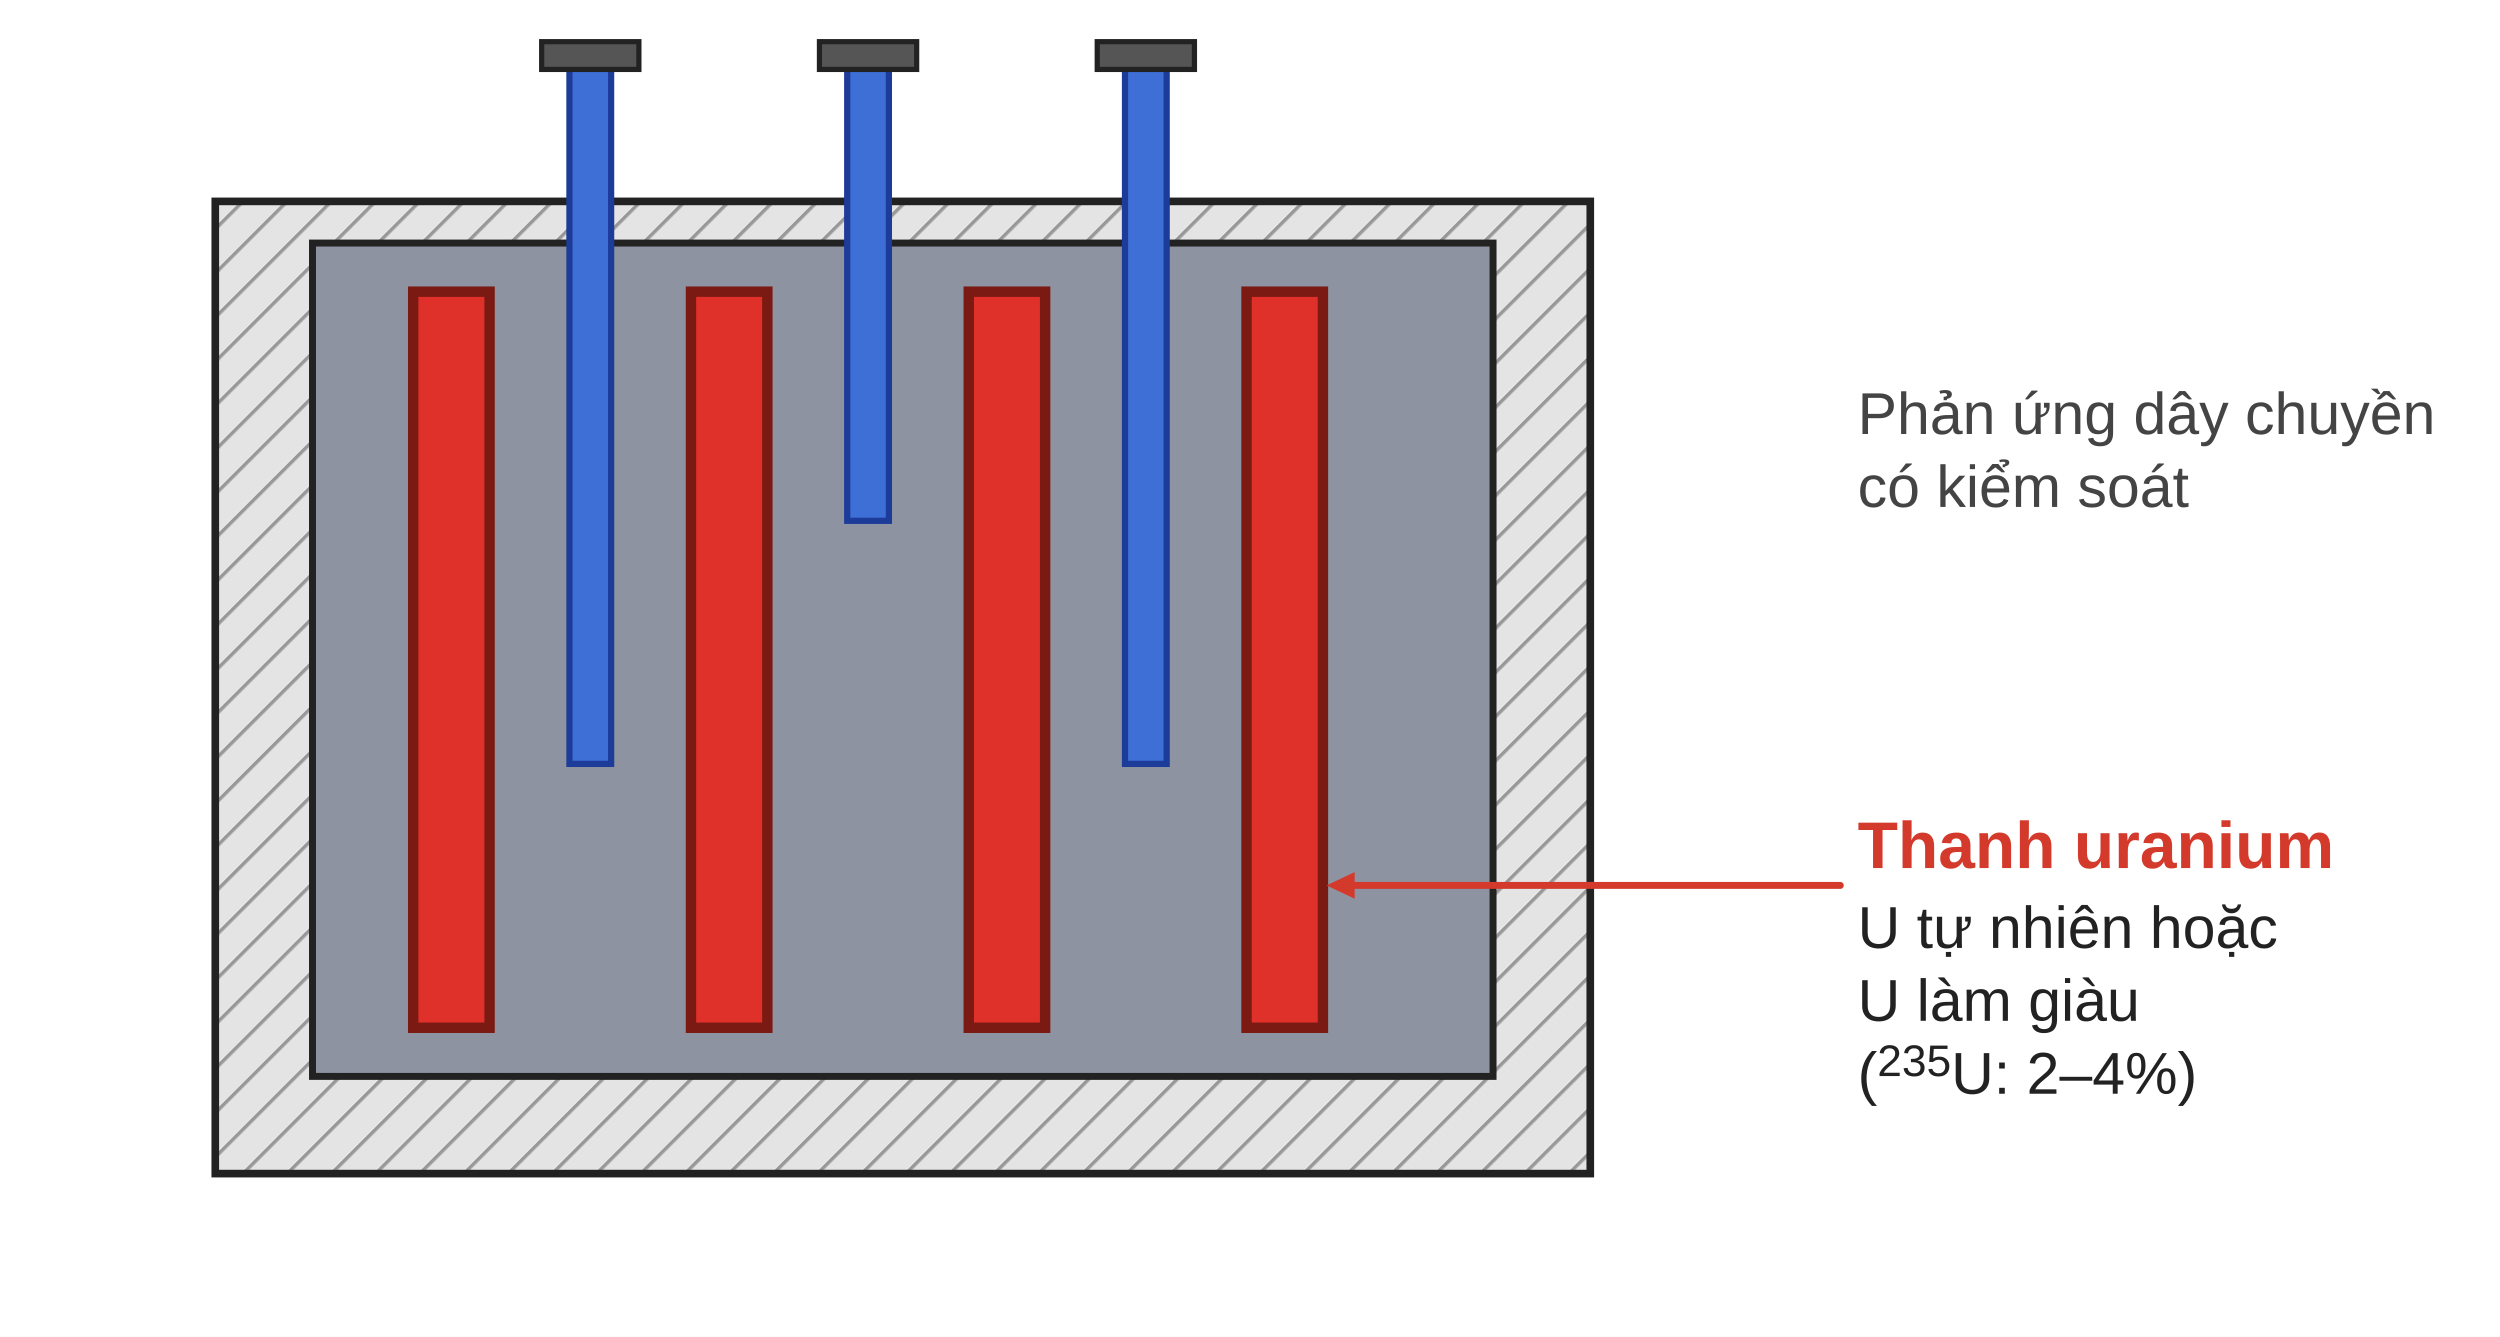
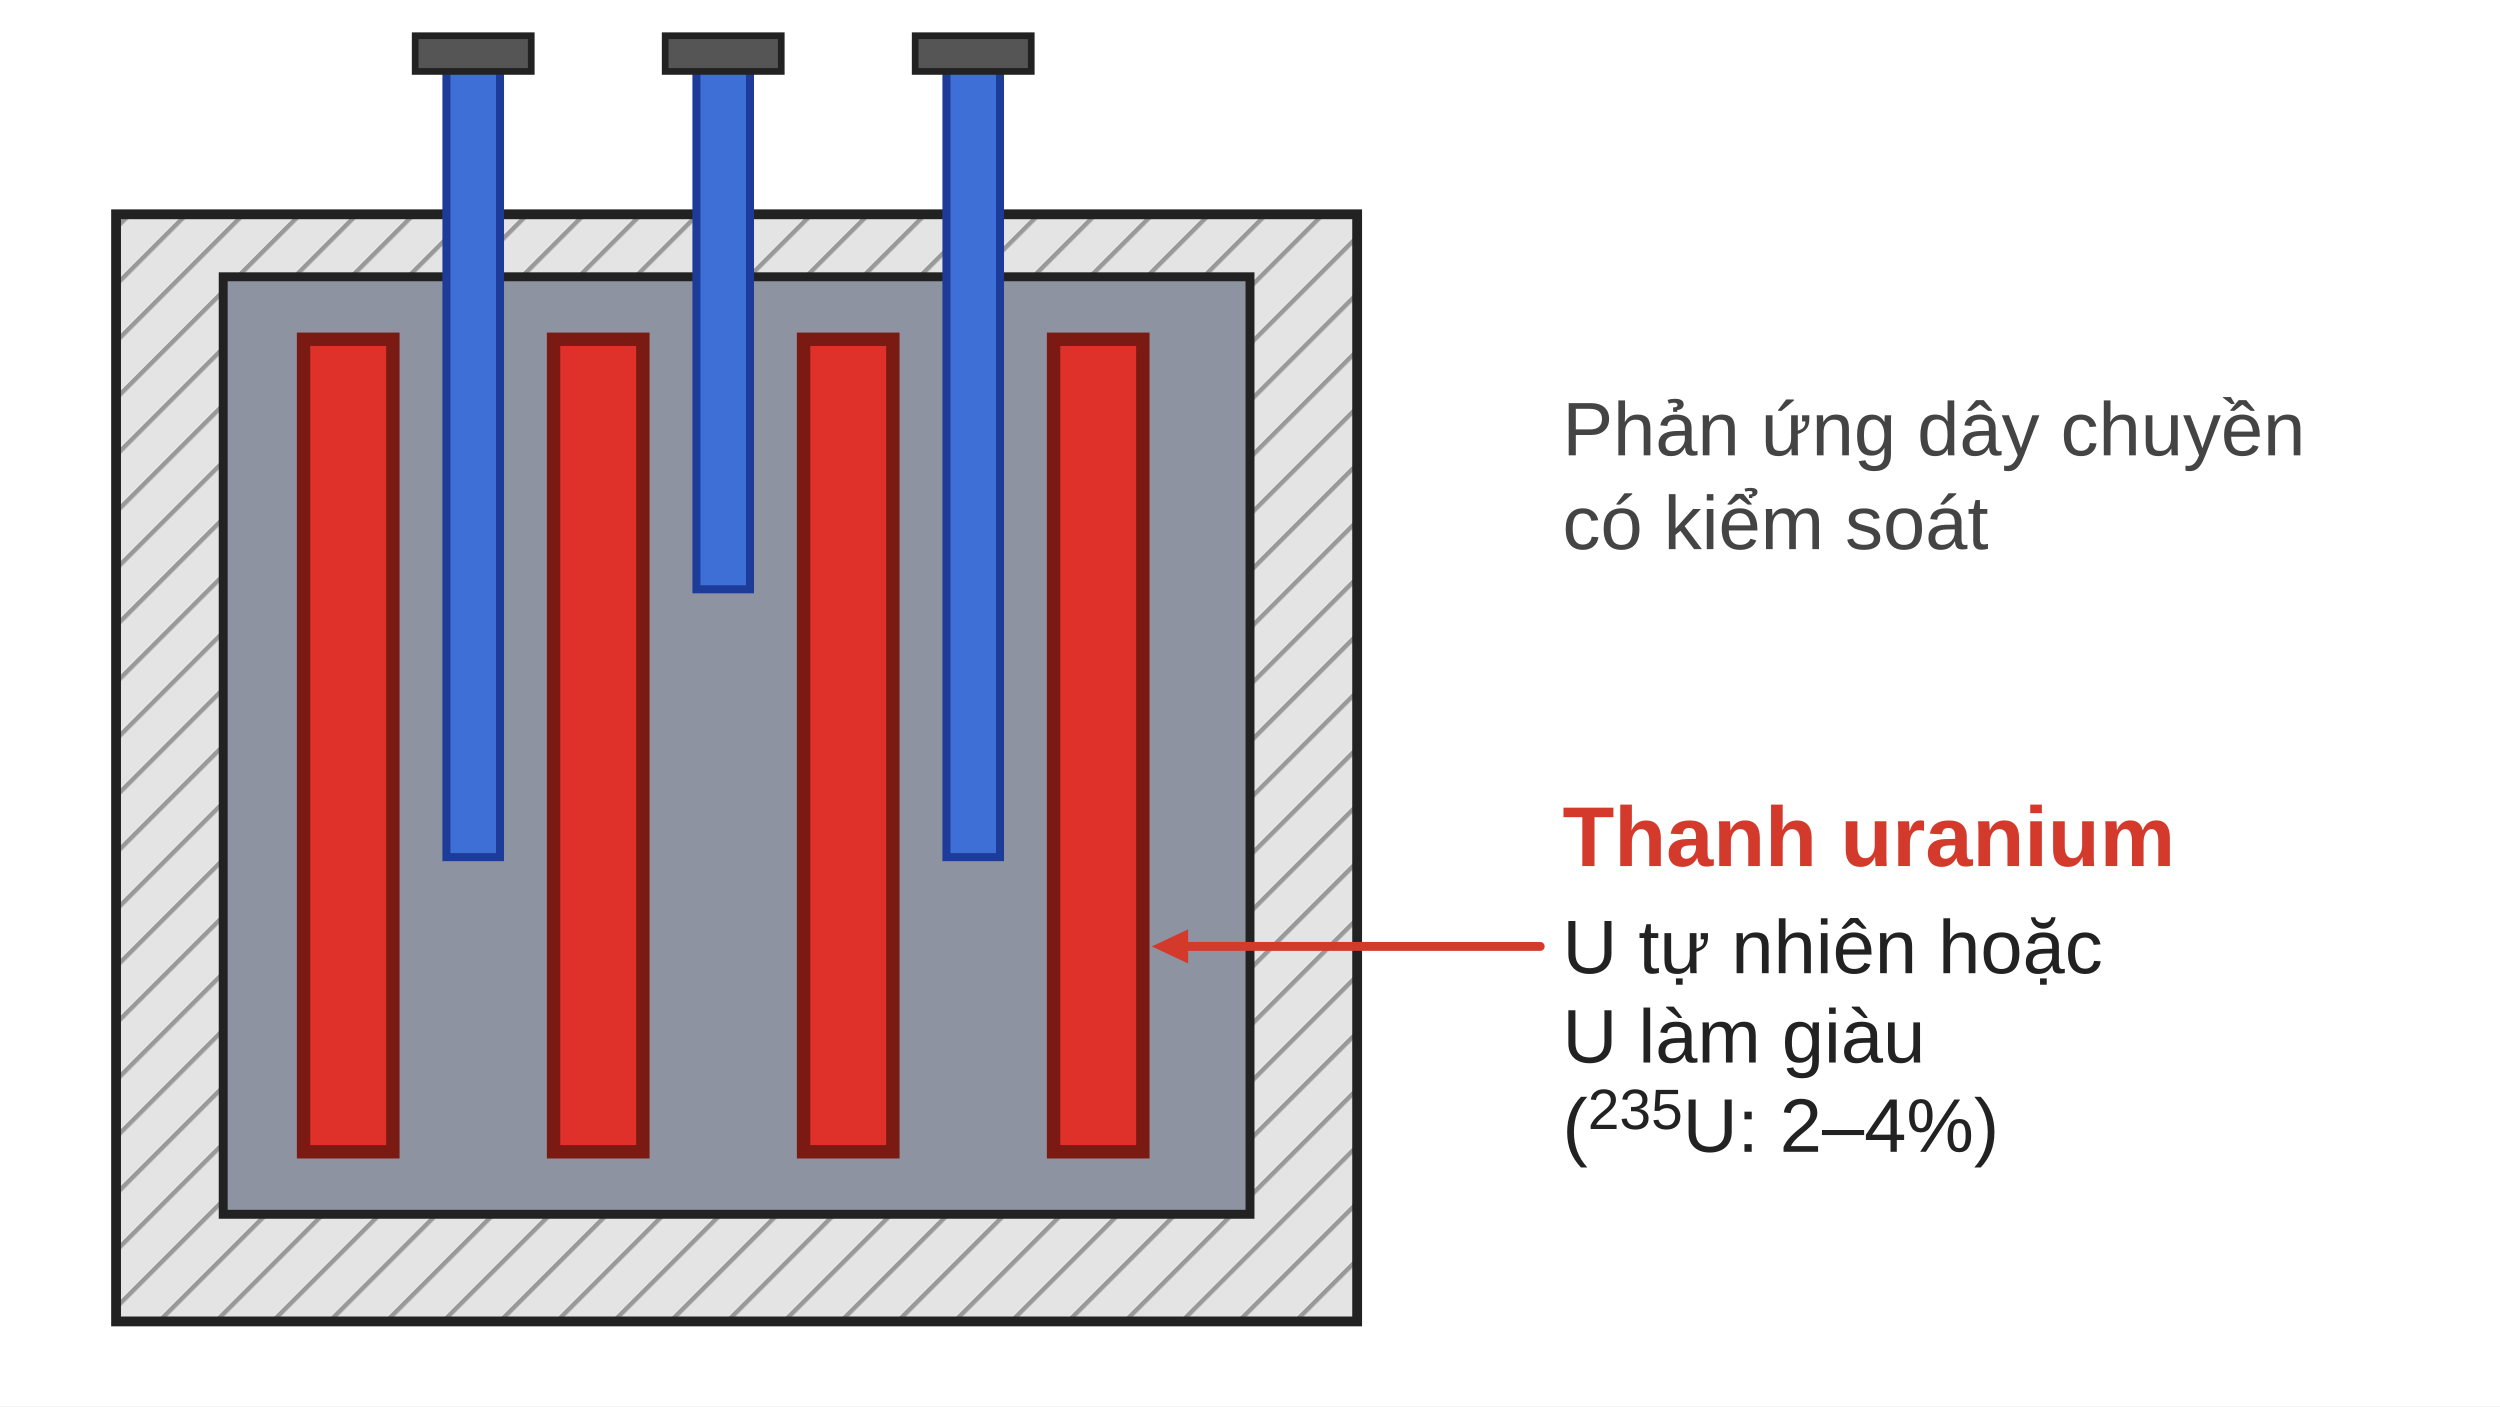
- <svg xmlns="http://www.w3.org/2000/svg" width="720" height="385" viewBox="0 0 720 385">
-   <rect width="720" height="385" fill="#fff" />
+ <svg xmlns="http://www.w3.org/2000/svg" width="560" height="315" viewBox="0 0 560 315">
+   <rect width="560" height="315" fill="#fff" />
  <defs>
    <pattern id="hx" width="9" height="9" patternUnits="userSpaceOnUse" patternTransform="rotate(45)">
      <rect width="9" height="9" fill="#e4e4e4" />
      <line x1="0" y1="0" x2="0" y2="9" stroke="#9a9a9a" stroke-width="2" />
    </pattern>
  </defs>
-   <rect x="62" y="58" width="396" height="280" fill="url(#hx)" stroke="#222" stroke-width="2.2" />
-   <rect x="90" y="70" width="340" height="240" fill="#8d93a0" stroke="#222" stroke-width="2" />
-   <rect x="119" y="84" width="22" height="212" fill="#e0302a" stroke="#7a1a12" stroke-width="3" />
-   <rect x="199" y="84" width="22" height="212" fill="#e0302a" stroke="#7a1a12" stroke-width="3" />
-   <rect x="279" y="84" width="22" height="212" fill="#e0302a" stroke="#7a1a12" stroke-width="3" />
-   <rect x="359" y="84" width="22" height="212" fill="#e0302a" stroke="#7a1a12" stroke-width="3" />
-   <rect x="164" y="18" width="12" height="202" fill="#3d6fd6" stroke="#1d3c99" stroke-width="1.8" />
-   <rect x="156" y="12" width="28" height="8" fill="#555" stroke="#222" stroke-width="1.5" />
-   <rect x="244" y="18" width="12" height="132" fill="#3d6fd6" stroke="#1d3c99" stroke-width="1.8" />
-   <rect x="236" y="12" width="28" height="8" fill="#555" stroke="#222" stroke-width="1.5" />
-   <rect x="324" y="18" width="12" height="202" fill="#3d6fd6" stroke="#1d3c99" stroke-width="1.8" />
-   <rect x="316" y="12" width="28" height="8" fill="#555" stroke="#222" stroke-width="1.5" />
-   <line x1="530" y1="255" x2="387.4" y2="255" stroke="#d33a2c" stroke-width="2" stroke-linecap="round" />
-   <polygon points="382,255 390.14,251.17 390.14,258.83" fill="#d33a2c" stroke="none" />
-   <text x="535" y="250" text-anchor="start" font-size="19" fill="#d33a2c" font-weight="bold" stroke="none" font-family="Arial, sans-serif">Thanh uranium</text>
-   <text x="535" y="273" text-anchor="start" font-size="17" fill="#222" font-weight="normal" stroke="none" font-family="Arial, sans-serif">U tự nhiên hoặc</text>
-   <text x="535" y="294" text-anchor="start" font-size="17" fill="#222" font-weight="normal" stroke="none" font-family="Arial, sans-serif">U làm giàu</text>
-   <text x="535" y="315" text-anchor="start" font-size="17" fill="#222" font-weight="normal" stroke="none" font-family="Arial, sans-serif">(<tspan baseline-shift="super" font-size="75%">235</tspan>U: 2–4%)</text>
-   <text x="535" y="125" text-anchor="start" font-size="17" fill="#444" font-weight="normal" stroke="none" font-family="Arial, sans-serif">Phản ứng dây chuyền</text>
-   <text x="535" y="146" text-anchor="start" font-size="17" fill="#444" font-weight="normal" stroke="none" font-family="Arial, sans-serif">có kiểm soát</text>
+   <rect x="26" y="48" width="278" height="248" fill="url(#hx)" stroke="#222" stroke-width="2.2" />
+   <rect x="50" y="62" width="230" height="210" fill="#8d93a0" stroke="#222" stroke-width="2" />
+   <rect x="68" y="76" width="20" height="182" fill="#e0302a" stroke="#7a1a12" stroke-width="3" />
+   <rect x="124" y="76" width="20" height="182" fill="#e0302a" stroke="#7a1a12" stroke-width="3" />
+   <rect x="180" y="76" width="20" height="182" fill="#e0302a" stroke="#7a1a12" stroke-width="3" />
+   <rect x="236" y="76" width="20" height="182" fill="#e0302a" stroke="#7a1a12" stroke-width="3" />
+   <rect x="100" y="14" width="12" height="178" fill="#3d6fd6" stroke="#1d3c99" stroke-width="1.8" />
+   <rect x="93" y="8" width="26" height="8" fill="#555" stroke="#222" stroke-width="1.5" />
+   <rect x="156" y="14" width="12" height="118" fill="#3d6fd6" stroke="#1d3c99" stroke-width="1.8" />
+   <rect x="149" y="8" width="26" height="8" fill="#555" stroke="#222" stroke-width="1.5" />
+   <rect x="212" y="14" width="12" height="178" fill="#3d6fd6" stroke="#1d3c99" stroke-width="1.8" />
+   <rect x="205" y="8" width="26" height="8" fill="#555" stroke="#222" stroke-width="1.5" />
+   <line x1="345" y1="212" x2="263.4" y2="212" stroke="#d33a2c" stroke-width="2" stroke-linecap="round" />
+   <polygon points="258,212 266.14,208.17 266.14,215.83" fill="#d33a2c" stroke="none" />
+   <text x="350" y="194" text-anchor="start" font-size="19" fill="#d33a2c" font-weight="bold" stroke="none" font-family="Arial, sans-serif">Thanh uranium</text>
+   <text x="350" y="218" text-anchor="start" font-size="17" fill="#222" font-weight="normal" stroke="none" font-family="Arial, sans-serif">U tự nhiên hoặc</text>
+   <text x="350" y="238" text-anchor="start" font-size="17" fill="#222" font-weight="normal" stroke="none" font-family="Arial, sans-serif">U làm giàu</text>
+   <text x="350" y="258" text-anchor="start" font-size="17" fill="#222" font-weight="normal" stroke="none" font-family="Arial, sans-serif">(<tspan baseline-shift="super" font-size="75%">235</tspan>U: 2–4%)</text>
+   <text x="350" y="102" text-anchor="start" font-size="17" fill="#444" font-weight="normal" stroke="none" font-family="Arial, sans-serif">Phản ứng dây chuyền</text>
+   <text x="350" y="123" text-anchor="start" font-size="17" fill="#444" font-weight="normal" stroke="none" font-family="Arial, sans-serif">có kiểm soát</text>
</svg>
